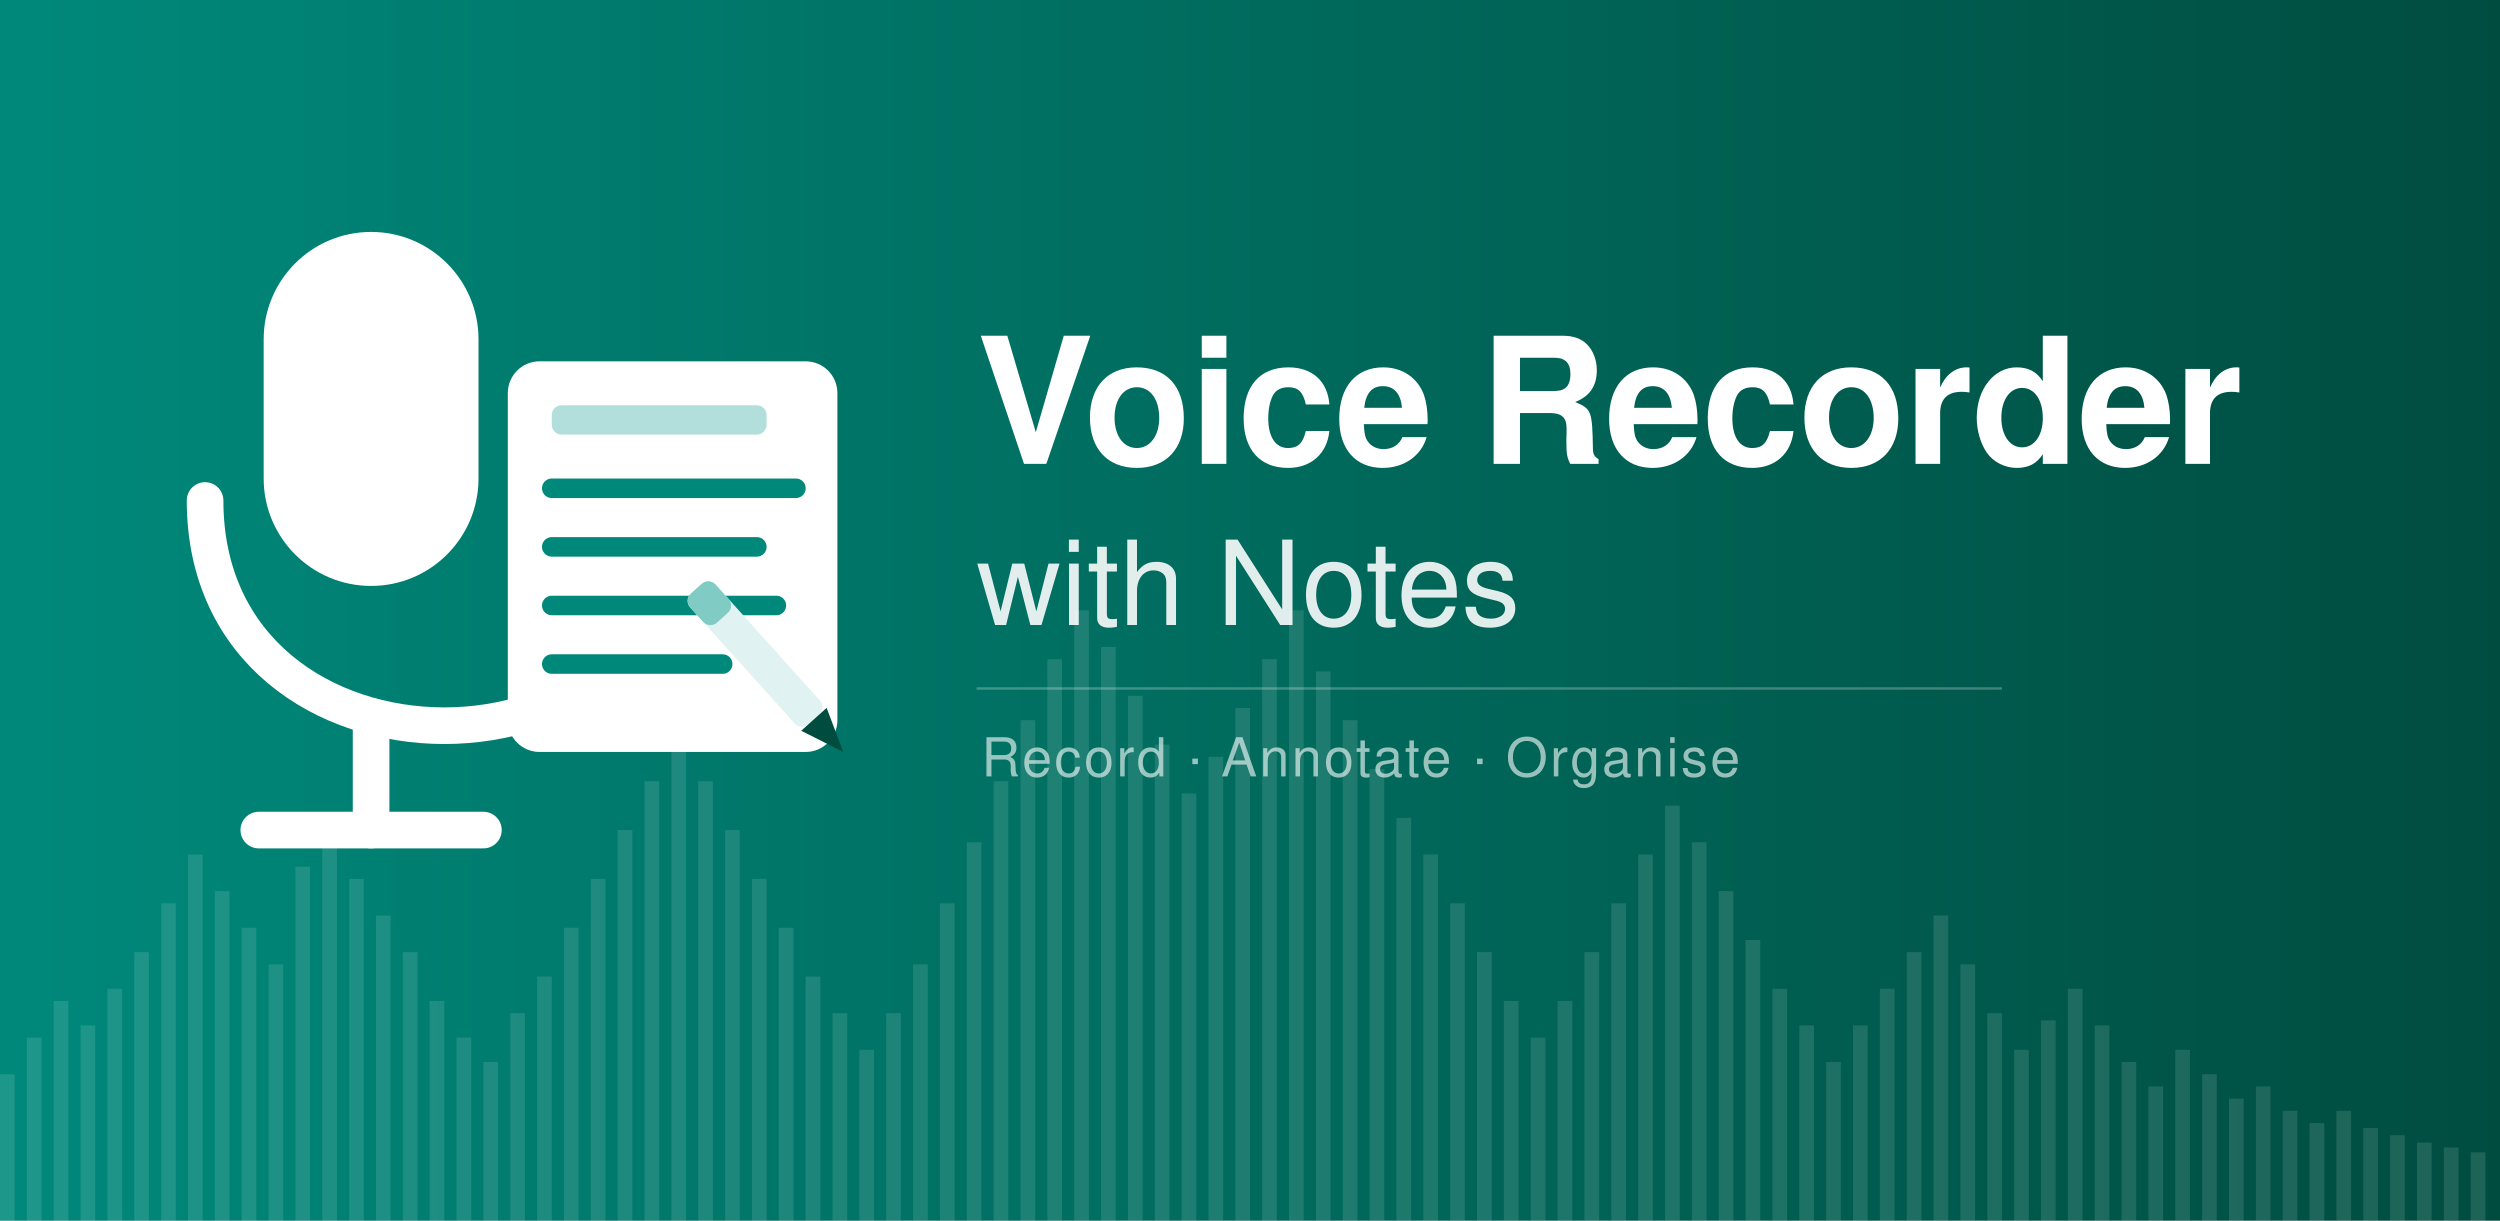
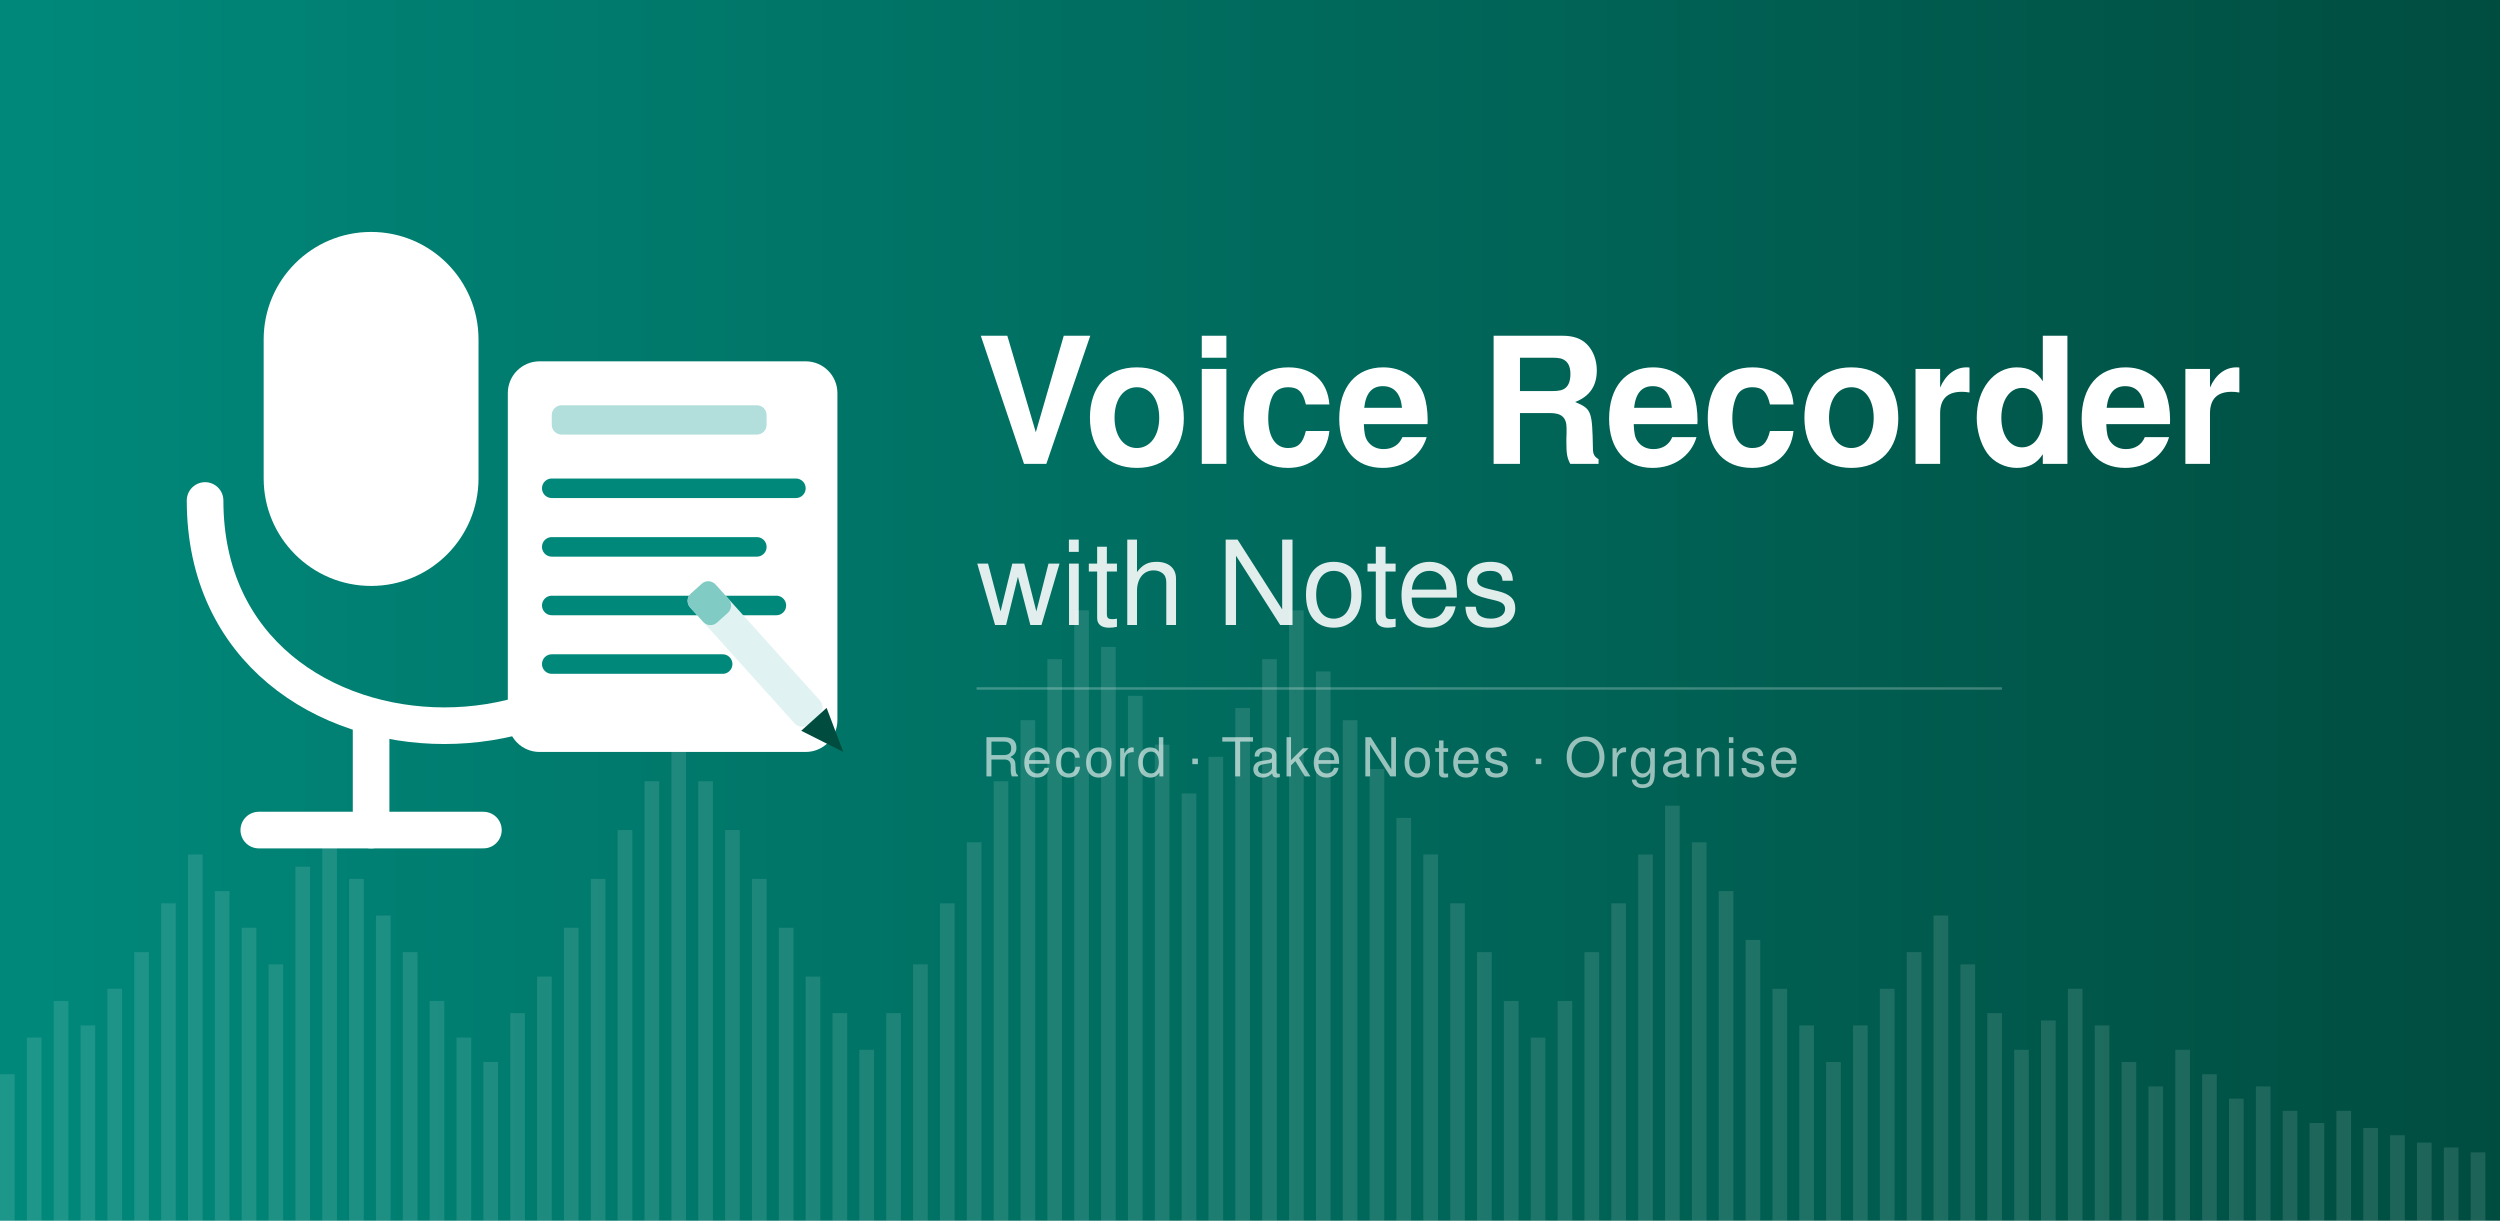
<svg xmlns="http://www.w3.org/2000/svg" viewBox="0 0 1024 500" width="1024" height="500">
  <defs>
    <linearGradient id="bg" x1="0" y1="0" x2="1" y2="0">
      <stop offset="0%" stop-color="#00897b" />
      <stop offset="100%" stop-color="#004d40" />
    </linearGradient>
  </defs>
  <rect width="1024" height="500" fill="url(#bg)" />
  <g opacity="0.12" fill="white">
    <rect x="0" y="440" width="6" height="60" />
    <rect x="11" y="425" width="6" height="75" />
    <rect x="22" y="410" width="6" height="90" />
    <rect x="33" y="420" width="6" height="80" />
    <rect x="44" y="405" width="6" height="95" />
    <rect x="55" y="390" width="6" height="110" />
    <rect x="66" y="370" width="6" height="130" />
    <rect x="77" y="350" width="6" height="150" />
    <rect x="88" y="365" width="6" height="135" />
    <rect x="99" y="380" width="6" height="120" />
    <rect x="110" y="395" width="6" height="105" />
    <rect x="121" y="355" width="6" height="145" />
    <rect x="132" y="340" width="6" height="160" />
    <rect x="143" y="360" width="6" height="140" />
    <rect x="154" y="375" width="6" height="125" />
    <rect x="165" y="390" width="6" height="110" />
    <rect x="176" y="410" width="6" height="90" />
    <rect x="187" y="425" width="6" height="75" />
    <rect x="198" y="435" width="6" height="65" />
    <rect x="209" y="415" width="6" height="85" />
    <rect x="220" y="400" width="6" height="100" />
    <rect x="231" y="380" width="6" height="120" />
    <rect x="242" y="360" width="6" height="140" />
    <rect x="253" y="340" width="6" height="160" />
    <rect x="264" y="320" width="6" height="180" />
    <rect x="275" y="300" width="6" height="200" />
    <rect x="286" y="320" width="6" height="180" />
    <rect x="297" y="340" width="6" height="160" />
    <rect x="308" y="360" width="6" height="140" />
    <rect x="319" y="380" width="6" height="120" />
    <rect x="330" y="400" width="6" height="100" />
    <rect x="341" y="415" width="6" height="85" />
    <rect x="352" y="430" width="6" height="70" />
    <rect x="363" y="415" width="6" height="85" />
    <rect x="374" y="395" width="6" height="105" />
    <rect x="385" y="370" width="6" height="130" />
    <rect x="396" y="345" width="6" height="155" />
    <rect x="407" y="320" width="6" height="180" />
    <rect x="418" y="295" width="6" height="205" />
    <rect x="429" y="270" width="6" height="230" />
    <rect x="440" y="250" width="6" height="250" />
    <rect x="451" y="265" width="6" height="235" />
    <rect x="462" y="285" width="6" height="215" />
    <rect x="473" y="305" width="6" height="195" />
    <rect x="484" y="325" width="6" height="175" />
    <rect x="495" y="310" width="6" height="190" />
    <rect x="506" y="290" width="6" height="210" />
    <rect x="517" y="270" width="6" height="230" />
    <rect x="528" y="250" width="6" height="250" />
    <rect x="539" y="275" width="6" height="225" />
    <rect x="550" y="295" width="6" height="205" />
    <rect x="561" y="315" width="6" height="185" />
    <rect x="572" y="335" width="6" height="165" />
    <rect x="583" y="350" width="6" height="150" />
    <rect x="594" y="370" width="6" height="130" />
    <rect x="605" y="390" width="6" height="110" />
    <rect x="616" y="410" width="6" height="90" />
    <rect x="627" y="425" width="6" height="75" />
    <rect x="638" y="410" width="6" height="90" />
    <rect x="649" y="390" width="6" height="110" />
    <rect x="660" y="370" width="6" height="130" />
    <rect x="671" y="350" width="6" height="150" />
    <rect x="682" y="330" width="6" height="170" />
    <rect x="693" y="345" width="6" height="155" />
    <rect x="704" y="365" width="6" height="135" />
    <rect x="715" y="385" width="6" height="115" />
    <rect x="726" y="405" width="6" height="95" />
    <rect x="737" y="420" width="6" height="80" />
    <rect x="748" y="435" width="6" height="65" />
    <rect x="759" y="420" width="6" height="80" />
    <rect x="770" y="405" width="6" height="95" />
    <rect x="781" y="390" width="6" height="110" />
    <rect x="792" y="375" width="6" height="125" />
    <rect x="803" y="395" width="6" height="105" />
    <rect x="814" y="415" width="6" height="85" />
    <rect x="825" y="430" width="6" height="70" />
    <rect x="836" y="418" width="6" height="82" />
    <rect x="847" y="405" width="6" height="95" />
    <rect x="858" y="420" width="6" height="80" />
    <rect x="869" y="435" width="6" height="65" />
    <rect x="880" y="445" width="6" height="55" />
    <rect x="891" y="430" width="6" height="70" />
    <rect x="902" y="440" width="6" height="60" />
    <rect x="913" y="450" width="6" height="50" />
    <rect x="924" y="445" width="6" height="55" />
    <rect x="935" y="455" width="6" height="45" />
    <rect x="946" y="460" width="6" height="40" />
    <rect x="957" y="455" width="6" height="45" />
    <rect x="968" y="462" width="6" height="38" />
    <rect x="979" y="465" width="6" height="35" />
    <rect x="990" y="468" width="6" height="32" />
    <rect x="1001" y="470" width="6" height="30" />
    <rect x="1012" y="472" width="6" height="28" />
  </g>
  <rect x="108" y="95" width="88" height="145" rx="44" fill="white" />
  <path d="M 84 205 C 84 328 280 328 280 205" stroke="white" stroke-width="15" fill="none" stroke-linecap="round" stroke-linejoin="round" />
  <line x1="152" y1="296" x2="152" y2="340" stroke="white" stroke-width="15" stroke-linecap="round" />
  <line x1="106" y1="340" x2="198" y2="340" stroke="white" stroke-width="15" stroke-linecap="round" />
  <rect x="208" y="148" width="135" height="160" rx="13" fill="white" />
  <rect x="226" y="166" width="88" height="12" rx="4" fill="#b2dfdb" />
  <line x1="226" y1="200" x2="326" y2="200" stroke="#00897b" stroke-width="8" stroke-linecap="round" />
  <line x1="226" y1="224" x2="310" y2="224" stroke="#00897b" stroke-width="8" stroke-linecap="round" />
  <line x1="226" y1="248" x2="318" y2="248" stroke="#00897b" stroke-width="8" stroke-linecap="round" />
  <line x1="226" y1="272" x2="296" y2="272" stroke="#00897b" stroke-width="8" stroke-linecap="round" />
  <g transform="translate(322,282) rotate(-42)">
    <rect x="-7" y="-55" width="14" height="72" rx="4" fill="#e0f2f1" />
    <rect x="-7" y="-55" width="14" height="16" rx="4" fill="#80cbc4" />
    <polygon points="-7,17 7,17 0,35" fill="#004d40" />
  </g>
  <text x="400" y="190" font-family="system-ui, -apple-system, Helvetica, Arial, sans-serif" font-size="72" font-weight="700" fill="white" letter-spacing="-0.5">
    Voice Recorder
  </text>
  <text x="400" y="256" font-family="system-ui, -apple-system, Helvetica, Arial, sans-serif" font-size="48" font-weight="400" fill="white" opacity="0.88">
    with Notes
  </text>
  <line x1="400" y1="282" x2="820" y2="282" stroke="white" stroke-width="1" opacity="0.25" />
  <text x="402" y="318" font-family="system-ui, -apple-system, Helvetica, Arial, sans-serif" font-size="22" font-weight="400" fill="white" opacity="0.60" letter-spacing="1">
-     Record · Annotate · Organise
+     Record · Take Notes · Organise
  </text>
</svg>
